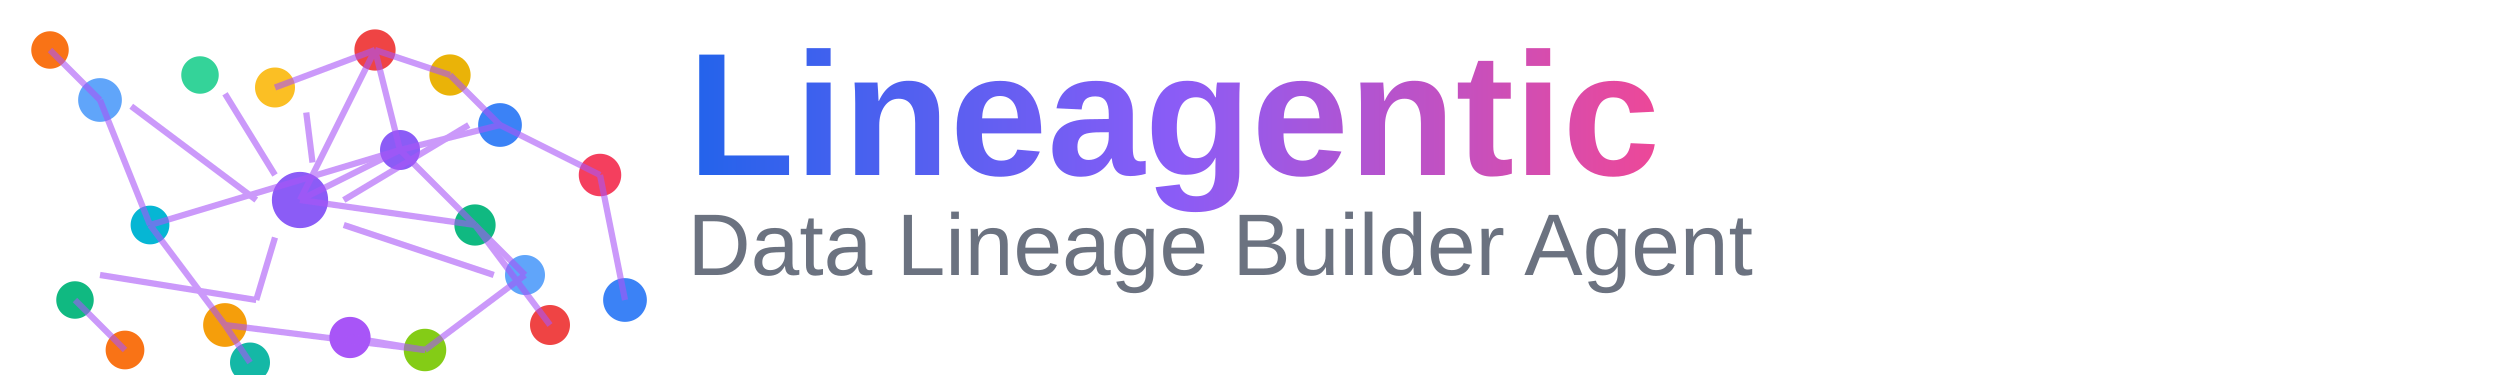
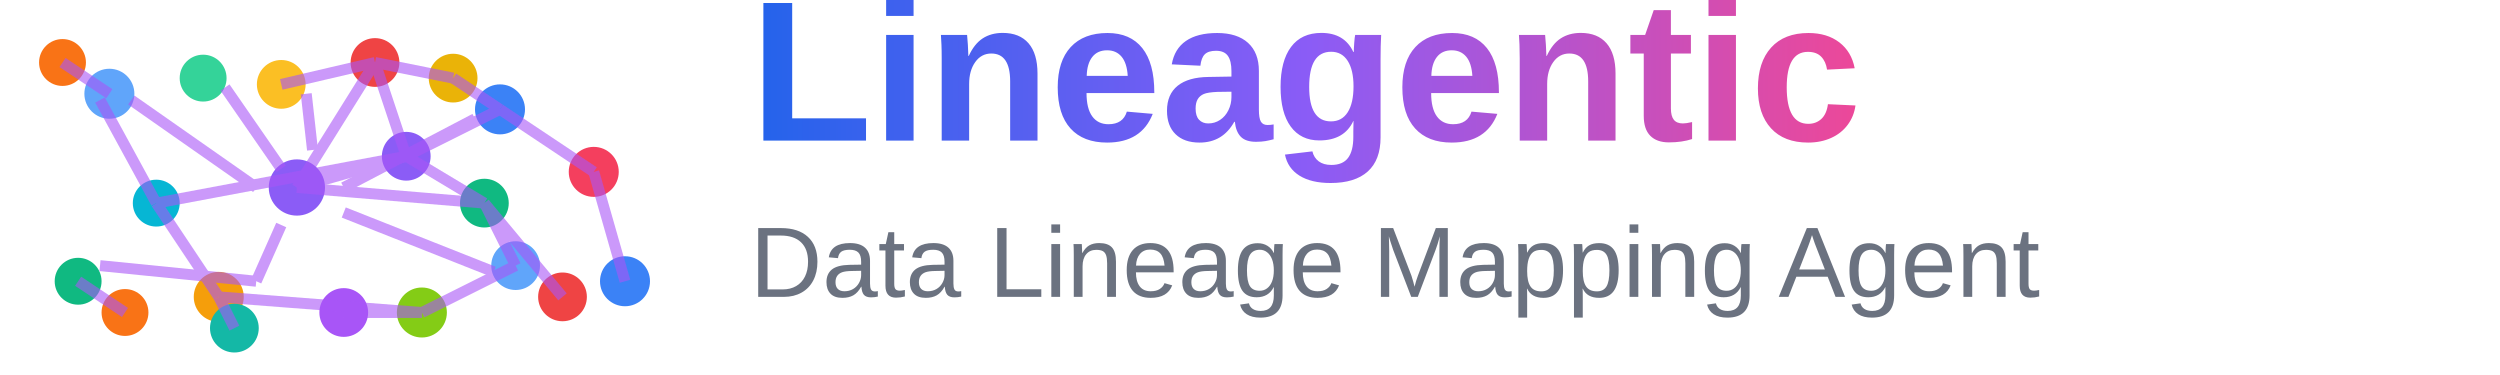
- <svg xmlns="http://www.w3.org/2000/svg" width="400" height="60" viewBox="0 0 400 60">
-   <circle cx="16" cy="16" r="3.5" fill="#60a5fa" />
-   <circle cx="32" cy="12" r="3" fill="#34d399" />
-   <circle cx="44" cy="14" r="3.2" fill="#fbbf24" />
-   <circle cx="80" cy="20" r="3.5" fill="#3b82f6" />
-   <circle cx="12" cy="48" r="3" fill="#10b981" />
-   <circle cx="36" cy="52" r="3.5" fill="#f59e0b" />
-   <circle cx="84" cy="44" r="3.2" fill="#60a5fa" />
-   <circle cx="48" cy="32" r="4.5" fill="#8b5cf6" />
-   <circle cx="60" cy="8" r="3.3" fill="#ef4444" />
-   <circle cx="24" cy="36" r="3.1" fill="#06b6d4" />
-   <circle cx="68" cy="56" r="3.4" fill="#84cc16" />
-   <circle cx="8" cy="8" r="3" fill="#f97316" />
-   <circle cx="72" cy="12" r="3.3" fill="#eab308" />
-   <circle cx="96" cy="28" r="3.4" fill="#f43f5e" />
-   <circle cx="64" cy="24" r="3.2" fill="#8b5cf6" />
-   <circle cx="76" cy="36" r="3.3" fill="#10b981" />
-   <circle cx="100" cy="48" r="3.5" fill="#3b82f6" />
-   <circle cx="88" cy="52" r="3.2" fill="#ef4444" />
-   <circle cx="20" cy="56" r="3.1" fill="#f97316" />
-   <circle cx="40" cy="58" r="3.2" fill="#14b8a6" />
-   <circle cx="56" cy="54" r="3.3" fill="#a855f7" />
-   <g stroke="#a855f7" stroke-width="1" fill="none" opacity="0.6">
-     <path d="M21 17 L41 32" />
-     <path d="M36 15 L44 28" />
-     <path d="M49 18 L50 26" />
-     <path d="M75 20 L55 32" />
-     <path d="M16 44 L41 48" />
-     <path d="M41 48 L44 38" />
-     <path d="M79 44 L55 36" />
-     <path d="M44 14 L60 8" />
-     <path d="M60 8 L48 32" />
-     <path d="M16 16 L24 36" />
-     <path d="M24 36 L36 52" />
-     <path d="M84 44 L68 56" />
-     <path d="M68 56 L36 52" />
-     <path d="M8 8 L16 16" />
-     <path d="M60 8 L72 12" />
-     <path d="M72 12 L80 20" />
-     <path d="M80 20 L96 28" />
-     <path d="M96 28 L100 48" />
-     <path d="M80 20 L64 24" />
-     <path d="M64 24 L76 36" />
-     <path d="M76 36 L88 52" />
-     <path d="M64 24 L48 32" />
-     <path d="M76 36 L84 44" />
-     <path d="M12 48 L20 56" />
-     <path d="M36 52 L40 58" />
-     <path d="M68 56 L56 54" />
-     <path d="M24 36 L64 24" />
-     <path d="M48 32 L76 36" />
-     <path d="M60 8 L64 24" />
+ <svg xmlns="http://www.w3.org/2000/svg" width="800" height="120" viewBox="0 0 800 120">
+   <circle cx="35" cy="30" r="8" fill="#60a5fa" />
+   <circle cx="65" cy="25" r="7.5" fill="#34d399" />
+   <circle cx="90" cy="27" r="7.8" fill="#fbbf24" />
+   <circle cx="160" cy="35" r="8" fill="#3b82f6" />
+   <circle cx="25" cy="90" r="7.5" fill="#10b981" />
+   <circle cx="70" cy="95" r="8" fill="#f59e0b" />
+   <circle cx="165" cy="85" r="7.8" fill="#60a5fa" />
+   <circle cx="95" cy="60" r="9" fill="#8b5cf6" />
+   <circle cx="120" cy="20" r="7.8" fill="#ef4444" />
+   <circle cx="50" cy="65" r="7.5" fill="#06b6d4" />
+   <circle cx="135" cy="100" r="8" fill="#84cc16" />
+   <circle cx="20" cy="20" r="7.5" fill="#f97316" />
+   <circle cx="145" cy="25" r="7.8" fill="#eab308" />
+   <circle cx="190" cy="55" r="8" fill="#f43f5e" />
+   <circle cx="130" cy="50" r="7.8" fill="#8b5cf6" />
+   <circle cx="155" cy="65" r="7.8" fill="#10b981" />
+   <circle cx="200" cy="90" r="8" fill="#3b82f6" />
+   <circle cx="180" cy="95" r="7.8" fill="#ef4444" />
+   <circle cx="40" cy="100" r="7.5" fill="#f97316" />
+   <circle cx="75" cy="105" r="7.8" fill="#14b8a6" />
+   <circle cx="110" cy="100" r="7.8" fill="#a855f7" />
+   <g stroke="#a855f7" stroke-width="3.5" fill="none" opacity="0.6">
+     <path d="M42 32 L82 60" />
+     <path d="M72 28 L90 54" />
+     <path d="M98 30 L100 48" />
+     <path d="M152 38 L110 60" />
+     <path d="M32 85 L82 90" />
+     <path d="M82 90 L90 72" />
+     <path d="M158 87 L110 68" />
+     <path d="M90 27 L120 20" />
+     <path d="M120 20 L95 60" />
+     <path d="M32 32 L50 65" />
+     <path d="M50 65 L70 95" />
+     <path d="M165 85 L135 100" />
+     <path d="M135 100 L70 95" />
+     <path d="M20 20 L35 30" />
+     <path d="M120 20 L145 25" />
+     <path d="M145 25 L160 35" />
+     <path d="M160 35 L190 55" />
+     <path d="M190 55 L200 90" />
+     <path d="M160 35 L130 50" />
+     <path d="M130 50 L155 65" />
+     <path d="M155 65 L180 95" />
+     <path d="M130 50 L95 60" />
+     <path d="M155 65 L165 85" />
+     <path d="M25 90 L40 100" />
+     <path d="M70 95 L75 105" />
+     <path d="M135 100 L110 100" />
+     <path d="M50 65 L130 50" />
+     <path d="M95 60 L155 65" />
+     <path d="M120 20 L130 50" />
  </g>
  <defs>
    <linearGradient id="textGradient" x1="0%" y1="0%" x2="100%" y2="0%">
      <stop offset="0%" stop-color="#2563eb" />
      <stop offset="50%" stop-color="#8b5cf6" />
      <stop offset="100%" stop-color="#ec4899" />
    </linearGradient>
  </defs>
-   <text x="110" y="28" font-family="Arial, sans-serif" font-size="28" font-weight="bold" fill="url(#textGradient)">Lineagentic</text>
-   <text x="110" y="44" font-family="Arial, sans-serif" font-size="14" fill="#6b7280">Data Lineage Builder Agent</text>
+   <text x="240" y="45" font-family="Arial, sans-serif" font-size="64" font-weight="bold" fill="url(#textGradient)">Lineagentic</text>
+   <text x="240" y="95" font-family="Arial, sans-serif" font-size="32" fill="#6b7280">Data Lineage Mapping Agent</text>
</svg>
